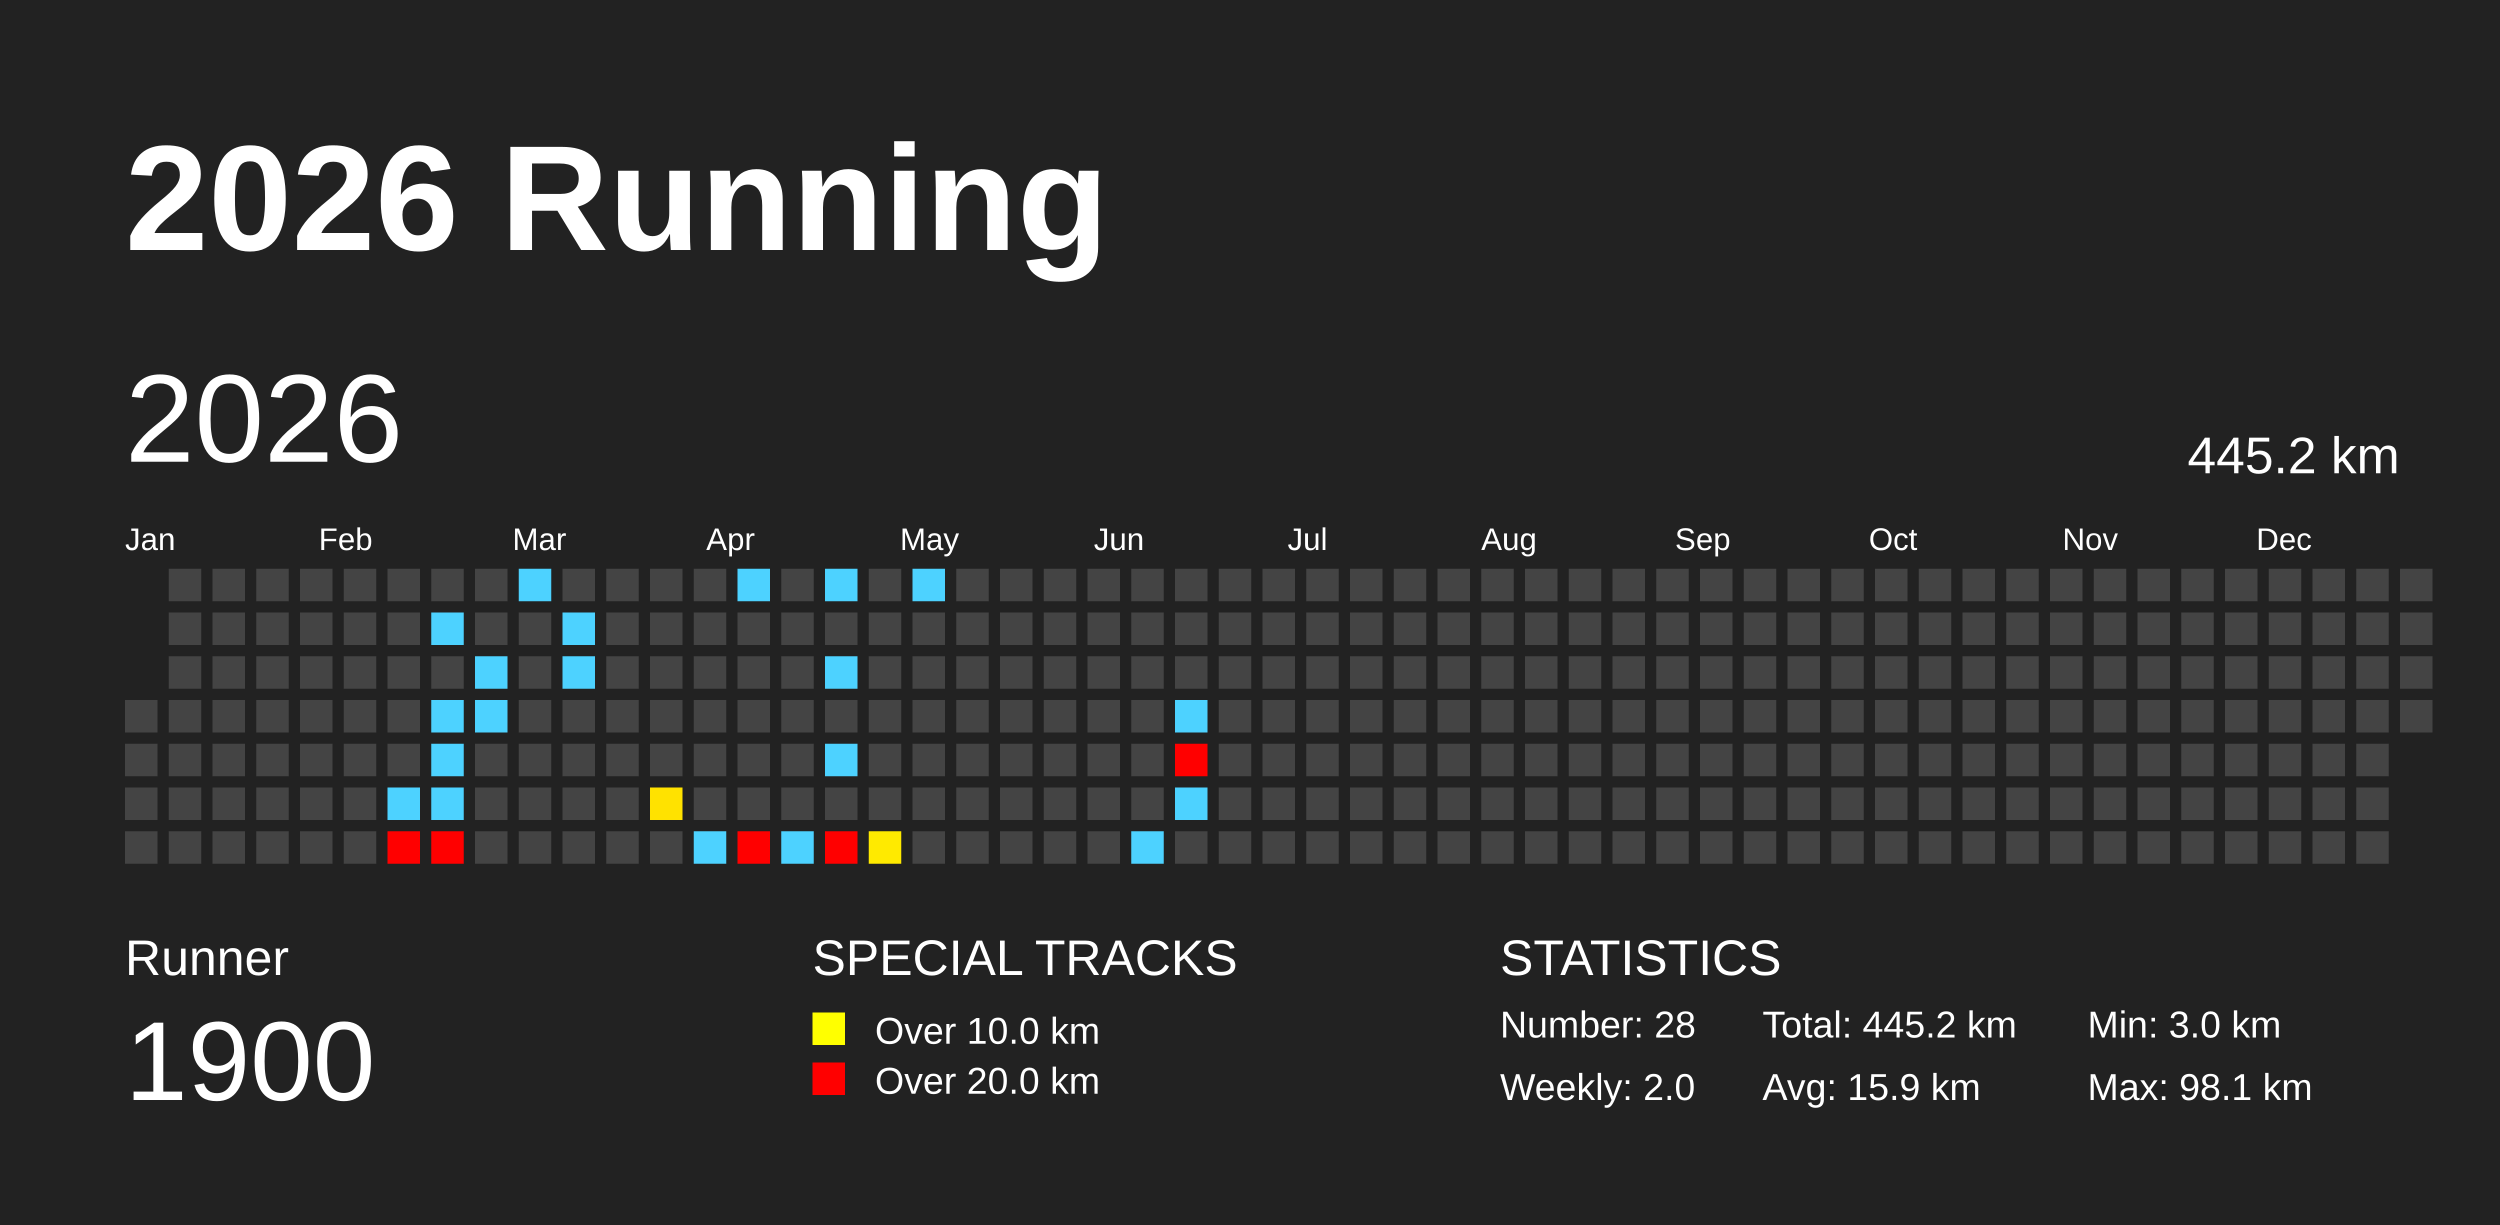
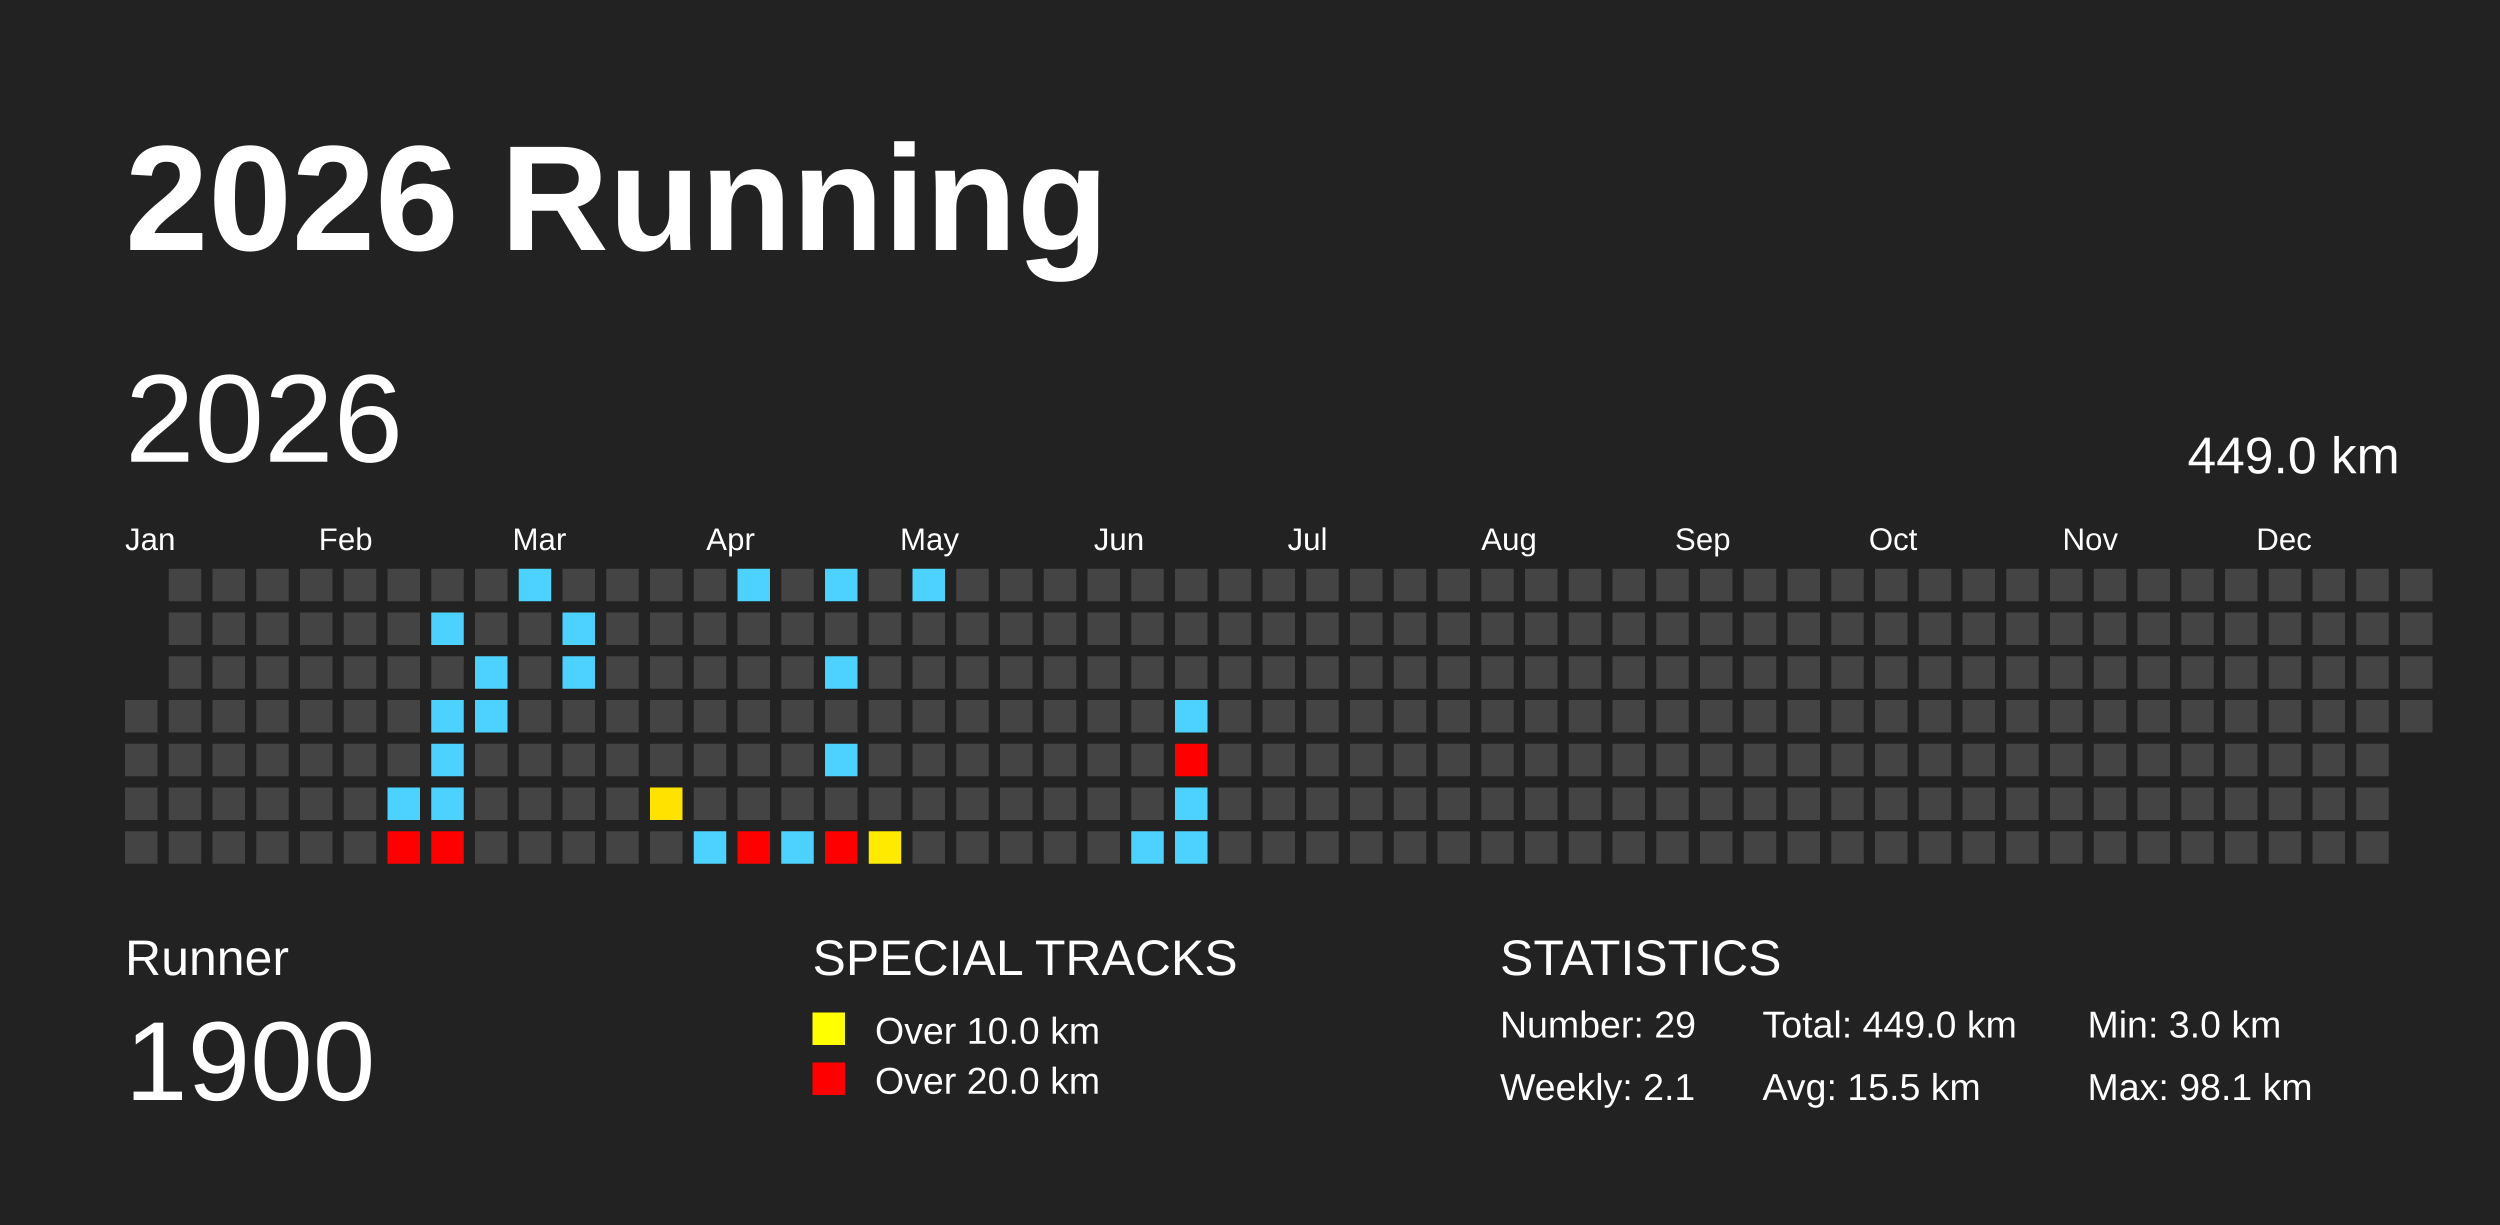
<svg xmlns="http://www.w3.org/2000/svg" baseProfile="full" height="98mm" version="1.1" viewBox="0,0,200,98" width="200mm">
  <defs />
  <rect fill="#222222" height="98" width="200" x="0" y="0" />
  <text fill="#FFFFFF" style="font-size:12px; font-family:Arial; font-weight:bold;" x="10" y="20">2026 Running</text>
  <text fill="#FFFFFF" style="font-size:4px; font-family:Arial" x="10" y="78">Runner</text>
  <text fill="#FFFFFF" style="font-size:9px; font-family:Arial" x="10" y="88">1900</text>
  <text fill="#FFFFFF" style="font-size:4px; font-family:Arial" x="65" y="78">SPECIAL TRACKS</text>
  <rect fill="yellow" height="2.6" width="2.6" x="65" y="81" />
  <text fill="#FFFFFF" style="font-size:3px; font-family:Arial" x="70" y="83.5">Over 10.0 km</text>
  <rect fill="red" height="2.6" width="2.6" x="65" y="85" />
  <text fill="#FFFFFF" style="font-size:3px; font-family:Arial" x="70" y="87.5">Over 20.0 km</text>
  <text fill="#FFFFFF" style="font-size:4px; font-family:Arial" x="120" y="78">STATISTICS</text>
-   <text fill="#FFFFFF" style="font-size:3px; font-family:Arial" x="120" y="83">Number: 28</text>
-   <text fill="#FFFFFF" style="font-size:3px; font-family:Arial" x="120" y="88">Weekly: 2.0</text>
-   <text fill="#FFFFFF" style="font-size:3px; font-family:Arial" x="141" y="83">Total: 445.2 km</text>
-   <text fill="#FFFFFF" style="font-size:3px; font-family:Arial" x="141" y="88">Avg: 15.9 km</text>
+   <text fill="#FFFFFF" style="font-size:3px; font-family:Arial" x="120" y="83">Number: 29</text>
+   <text fill="#FFFFFF" style="font-size:3px; font-family:Arial" x="120" y="88">Weekly: 2.1</text>
+   <text fill="#FFFFFF" style="font-size:3px; font-family:Arial" x="141" y="83">Total: 449.0 km</text>
+   <text fill="#FFFFFF" style="font-size:3px; font-family:Arial" x="141" y="88">Avg: 15.5 km</text>
  <text fill="#FFFFFF" style="font-size:3px; font-family:Arial" x="167" y="83">Min: 3.0 km</text>
  <text fill="#FFFFFF" style="font-size:3px; font-family:Arial" x="167" y="88">Max: 98.1 km</text>
  <text dominant-baseline="hanging" fill="#FFFFFF" style="font-size:10.0px; font-family:Arial;" x="10" y="30">2026</text>
-   <text dominant-baseline="hanging" fill="#FFFFFF" style="font-size:4.125px; font-family:Arial;" x="175" y="35">445.2 km</text>
+   <text dominant-baseline="hanging" fill="#FFFFFF" style="font-size:4.125px; font-family:Arial;" x="175" y="35">449.0 km</text>
  <text fill="#FFFFFF" style="font-size:2.5px; font-family:Arial" x="10.0" y="44">Jan</text>
  <text fill="#FFFFFF" style="font-size:2.5px; font-family:Arial" x="25.5" y="44">Feb</text>
  <text fill="#FFFFFF" style="font-size:2.5px; font-family:Arial" x="41.0" y="44">Mar</text>
  <text fill="#FFFFFF" style="font-size:2.5px; font-family:Arial" x="56.5" y="44">Apr</text>
  <text fill="#FFFFFF" style="font-size:2.5px; font-family:Arial" x="72.0" y="44">May</text>
  <text fill="#FFFFFF" style="font-size:2.5px; font-family:Arial" x="87.5" y="44">Jun</text>
  <text fill="#FFFFFF" style="font-size:2.5px; font-family:Arial" x="103.0" y="44">Jul</text>
  <text fill="#FFFFFF" style="font-size:2.5px; font-family:Arial" x="118.5" y="44">Aug</text>
  <text fill="#FFFFFF" style="font-size:2.5px; font-family:Arial" x="134.0" y="44">Sep</text>
  <text fill="#FFFFFF" style="font-size:2.5px; font-family:Arial" x="149.5" y="44">Oct</text>
  <text fill="#FFFFFF" style="font-size:2.5px; font-family:Arial" x="165.0" y="44">Nov</text>
  <text fill="#FFFFFF" style="font-size:2.5px; font-family:Arial" x="180.5" y="44">Dec</text>
  <rect fill="#444444" height="2.6" width="2.6" x="10.0" y="56.0" />
  <rect fill="#444444" height="2.6" width="2.6" x="10.0" y="59.5" />
  <rect fill="#444444" height="2.6" width="2.6" x="10.0" y="63.0" />
  <rect fill="#444444" height="2.6" width="2.6" x="10.0" y="66.5" />
  <rect fill="#444444" height="2.6" width="2.6" x="13.5" y="45.5" />
  <rect fill="#444444" height="2.6" width="2.6" x="13.5" y="49.0" />
  <rect fill="#444444" height="2.6" width="2.6" x="13.5" y="52.5" />
  <rect fill="#444444" height="2.6" width="2.6" x="13.5" y="56.0" />
  <rect fill="#444444" height="2.6" width="2.6" x="13.5" y="59.5" />
  <rect fill="#444444" height="2.6" width="2.6" x="13.5" y="63.0" />
  <rect fill="#444444" height="2.6" width="2.6" x="13.5" y="66.5" />
  <rect fill="#444444" height="2.6" width="2.6" x="17.0" y="45.5" />
  <rect fill="#444444" height="2.6" width="2.6" x="17.0" y="49.0" />
  <rect fill="#444444" height="2.6" width="2.6" x="17.0" y="52.5" />
  <rect fill="#444444" height="2.6" width="2.6" x="17.0" y="56.0" />
  <rect fill="#444444" height="2.6" width="2.6" x="17.0" y="59.5" />
  <rect fill="#444444" height="2.6" width="2.6" x="17.0" y="63.0" />
  <rect fill="#444444" height="2.6" width="2.6" x="17.0" y="66.5" />
  <rect fill="#444444" height="2.6" width="2.6" x="20.5" y="45.5" />
  <rect fill="#444444" height="2.6" width="2.6" x="20.5" y="49.0" />
  <rect fill="#444444" height="2.6" width="2.6" x="20.5" y="52.5" />
  <rect fill="#444444" height="2.6" width="2.6" x="20.5" y="56.0" />
  <rect fill="#444444" height="2.6" width="2.6" x="20.5" y="59.5" />
  <rect fill="#444444" height="2.6" width="2.6" x="20.5" y="63.0" />
  <rect fill="#444444" height="2.6" width="2.6" x="20.5" y="66.5" />
  <rect fill="#444444" height="2.6" width="2.6" x="24.0" y="45.5" />
  <rect fill="#444444" height="2.6" width="2.6" x="24.0" y="49.0" />
  <rect fill="#444444" height="2.6" width="2.6" x="24.0" y="52.5" />
  <rect fill="#444444" height="2.6" width="2.6" x="24.0" y="56.0" />
  <rect fill="#444444" height="2.6" width="2.6" x="24.0" y="59.5" />
  <rect fill="#444444" height="2.6" width="2.6" x="24.0" y="63.0" />
  <rect fill="#444444" height="2.6" width="2.6" x="24.0" y="66.5" />
  <rect fill="#444444" height="2.6" width="2.6" x="27.5" y="45.5" />
  <rect fill="#444444" height="2.6" width="2.6" x="27.5" y="49.0" />
  <rect fill="#444444" height="2.6" width="2.6" x="27.5" y="52.5" />
  <rect fill="#444444" height="2.6" width="2.6" x="27.5" y="56.0" />
  <rect fill="#444444" height="2.6" width="2.6" x="27.5" y="59.5" />
  <rect fill="#444444" height="2.6" width="2.6" x="27.5" y="63.0" />
  <rect fill="#444444" height="2.6" width="2.6" x="27.5" y="66.5" />
  <rect fill="#444444" height="2.6" width="2.6" x="31.0" y="45.5" />
  <rect fill="#444444" height="2.6" width="2.6" x="31.0" y="49.0" />
  <rect fill="#444444" height="2.6" width="2.6" x="31.0" y="52.5" />
  <rect fill="#444444" height="2.6" width="2.6" x="31.0" y="56.0" />
  <rect fill="#444444" height="2.6" width="2.6" x="31.0" y="59.5" />
  <rect fill="#4dd2ff" height="2.6" width="2.6" x="31.0" y="63.0" />
  <rect fill="red" height="2.6" width="2.6" x="31.0" y="66.5" />
  <rect fill="#444444" height="2.6" width="2.6" x="34.5" y="45.5" />
  <rect fill="#4dd2ff" height="2.6" width="2.6" x="34.5" y="49.0" />
  <rect fill="#444444" height="2.6" width="2.6" x="34.5" y="52.5" />
  <rect fill="#4dd2ff" height="2.6" width="2.6" x="34.5" y="56.0" />
  <rect fill="#4dd2ff" height="2.6" width="2.6" x="34.5" y="59.5" />
  <rect fill="#4dd2ff" height="2.6" width="2.6" x="34.5" y="63.0" />
  <rect fill="red" height="2.6" width="2.6" x="34.5" y="66.5" />
  <rect fill="#444444" height="2.6" width="2.6" x="38.0" y="45.5" />
  <rect fill="#444444" height="2.6" width="2.6" x="38.0" y="49.0" />
  <rect fill="#4dd2ff" height="2.6" width="2.6" x="38.0" y="52.5" />
  <rect fill="#4dd2ff" height="2.6" width="2.6" x="38.0" y="56.0" />
  <rect fill="#444444" height="2.6" width="2.6" x="38.0" y="59.5" />
  <rect fill="#444444" height="2.6" width="2.6" x="38.0" y="63.0" />
  <rect fill="#444444" height="2.6" width="2.6" x="38.0" y="66.5" />
  <rect fill="#4dd2ff" height="2.6" width="2.6" x="41.5" y="45.5" />
  <rect fill="#444444" height="2.6" width="2.6" x="41.5" y="49.0" />
  <rect fill="#444444" height="2.6" width="2.6" x="41.5" y="52.5" />
  <rect fill="#444444" height="2.6" width="2.6" x="41.5" y="56.0" />
  <rect fill="#444444" height="2.6" width="2.6" x="41.5" y="59.5" />
  <rect fill="#444444" height="2.6" width="2.6" x="41.5" y="63.0" />
  <rect fill="#444444" height="2.6" width="2.6" x="41.5" y="66.5" />
  <rect fill="#444444" height="2.6" width="2.6" x="45.0" y="45.5" />
  <rect fill="#4dd2ff" height="2.6" width="2.6" x="45.0" y="49.0" />
  <rect fill="#4dd2ff" height="2.6" width="2.6" x="45.0" y="52.5" />
  <rect fill="#444444" height="2.6" width="2.6" x="45.0" y="56.0" />
  <rect fill="#444444" height="2.6" width="2.6" x="45.0" y="59.5" />
  <rect fill="#444444" height="2.6" width="2.6" x="45.0" y="63.0" />
  <rect fill="#444444" height="2.6" width="2.6" x="45.0" y="66.5" />
  <rect fill="#444444" height="2.6" width="2.6" x="48.5" y="45.5" />
  <rect fill="#444444" height="2.6" width="2.6" x="48.5" y="49.0" />
  <rect fill="#444444" height="2.6" width="2.6" x="48.5" y="52.5" />
  <rect fill="#444444" height="2.6" width="2.6" x="48.5" y="56.0" />
  <rect fill="#444444" height="2.6" width="2.6" x="48.5" y="59.5" />
  <rect fill="#444444" height="2.6" width="2.6" x="48.5" y="63.0" />
  <rect fill="#444444" height="2.6" width="2.6" x="48.5" y="66.5" />
  <rect fill="#444444" height="2.6" width="2.6" x="52.0" y="45.5" />
  <rect fill="#444444" height="2.6" width="2.6" x="52.0" y="49.0" />
  <rect fill="#444444" height="2.6" width="2.6" x="52.0" y="52.5" />
  <rect fill="#444444" height="2.6" width="2.6" x="52.0" y="56.0" />
  <rect fill="#444444" height="2.6" width="2.6" x="52.0" y="59.5" />
  <rect fill="#ffe200" height="2.6" width="2.6" x="52.0" y="63.0" />
  <rect fill="#444444" height="2.6" width="2.6" x="52.0" y="66.5" />
  <rect fill="#444444" height="2.6" width="2.6" x="55.5" y="45.5" />
  <rect fill="#444444" height="2.6" width="2.6" x="55.5" y="49.0" />
  <rect fill="#444444" height="2.6" width="2.6" x="55.5" y="52.5" />
  <rect fill="#444444" height="2.6" width="2.6" x="55.5" y="56.0" />
  <rect fill="#444444" height="2.6" width="2.6" x="55.5" y="59.5" />
  <rect fill="#444444" height="2.6" width="2.6" x="55.5" y="63.0" />
  <rect fill="#4dd2ff" height="2.6" width="2.6" x="55.5" y="66.5" />
  <rect fill="#4dd2ff" height="2.6" width="2.6" x="59.0" y="45.5" />
  <rect fill="#444444" height="2.6" width="2.6" x="59.0" y="49.0" />
  <rect fill="#444444" height="2.6" width="2.6" x="59.0" y="52.5" />
  <rect fill="#444444" height="2.6" width="2.6" x="59.0" y="56.0" />
  <rect fill="#444444" height="2.6" width="2.6" x="59.0" y="59.5" />
  <rect fill="#444444" height="2.6" width="2.6" x="59.0" y="63.0" />
  <rect fill="red" height="2.6" width="2.6" x="59.0" y="66.5" />
  <rect fill="#444444" height="2.6" width="2.6" x="62.5" y="45.5" />
  <rect fill="#444444" height="2.6" width="2.6" x="62.5" y="49.0" />
  <rect fill="#444444" height="2.6" width="2.6" x="62.5" y="52.5" />
  <rect fill="#444444" height="2.6" width="2.6" x="62.5" y="56.0" />
  <rect fill="#444444" height="2.6" width="2.6" x="62.5" y="59.5" />
  <rect fill="#444444" height="2.6" width="2.6" x="62.5" y="63.0" />
  <rect fill="#4dd2ff" height="2.6" width="2.6" x="62.5" y="66.5" />
  <rect fill="#4dd2ff" height="2.6" width="2.6" x="66.0" y="45.5" />
  <rect fill="#444444" height="2.6" width="2.6" x="66.0" y="49.0" />
  <rect fill="#4dd2ff" height="2.6" width="2.6" x="66.0" y="52.5" />
  <rect fill="#444444" height="2.6" width="2.6" x="66.0" y="56.0" />
  <rect fill="#4dd2ff" height="2.6" width="2.6" x="66.0" y="59.5" />
  <rect fill="#444444" height="2.6" width="2.6" x="66.0" y="63.0" />
  <rect fill="red" height="2.6" width="2.6" x="66.0" y="66.5" />
  <rect fill="#444444" height="2.6" width="2.6" x="69.5" y="45.5" />
  <rect fill="#444444" height="2.6" width="2.6" x="69.5" y="49.0" />
  <rect fill="#444444" height="2.6" width="2.6" x="69.5" y="52.5" />
  <rect fill="#444444" height="2.6" width="2.6" x="69.5" y="56.0" />
  <rect fill="#444444" height="2.6" width="2.6" x="69.5" y="59.5" />
  <rect fill="#444444" height="2.6" width="2.6" x="69.5" y="63.0" />
  <rect fill="#ffea00" height="2.6" width="2.6" x="69.5" y="66.5" />
  <rect fill="#4dd2ff" height="2.6" width="2.6" x="73.0" y="45.5" />
  <rect fill="#444444" height="2.6" width="2.6" x="73.0" y="49.0" />
  <rect fill="#444444" height="2.6" width="2.6" x="73.0" y="52.5" />
  <rect fill="#444444" height="2.6" width="2.6" x="73.0" y="56.0" />
  <rect fill="#444444" height="2.6" width="2.6" x="73.0" y="59.5" />
  <rect fill="#444444" height="2.6" width="2.6" x="73.0" y="63.0" />
  <rect fill="#444444" height="2.6" width="2.6" x="73.0" y="66.5" />
  <rect fill="#444444" height="2.6" width="2.6" x="76.5" y="45.5" />
  <rect fill="#444444" height="2.6" width="2.6" x="76.5" y="49.0" />
  <rect fill="#444444" height="2.6" width="2.6" x="76.5" y="52.5" />
  <rect fill="#444444" height="2.6" width="2.6" x="76.5" y="56.0" />
  <rect fill="#444444" height="2.6" width="2.6" x="76.5" y="59.5" />
  <rect fill="#444444" height="2.6" width="2.6" x="76.5" y="63.0" />
  <rect fill="#444444" height="2.6" width="2.6" x="76.5" y="66.5" />
  <rect fill="#444444" height="2.6" width="2.6" x="80.0" y="45.5" />
  <rect fill="#444444" height="2.6" width="2.6" x="80.0" y="49.0" />
  <rect fill="#444444" height="2.6" width="2.6" x="80.0" y="52.5" />
  <rect fill="#444444" height="2.6" width="2.6" x="80.0" y="56.0" />
  <rect fill="#444444" height="2.6" width="2.6" x="80.0" y="59.5" />
  <rect fill="#444444" height="2.6" width="2.6" x="80.0" y="63.0" />
  <rect fill="#444444" height="2.6" width="2.6" x="80.0" y="66.5" />
  <rect fill="#444444" height="2.6" width="2.6" x="83.5" y="45.5" />
  <rect fill="#444444" height="2.6" width="2.6" x="83.5" y="49.0" />
  <rect fill="#444444" height="2.6" width="2.6" x="83.5" y="52.5" />
  <rect fill="#444444" height="2.6" width="2.6" x="83.5" y="56.0" />
  <rect fill="#444444" height="2.6" width="2.6" x="83.5" y="59.5" />
  <rect fill="#444444" height="2.6" width="2.6" x="83.5" y="63.0" />
  <rect fill="#444444" height="2.6" width="2.6" x="83.5" y="66.5" />
  <rect fill="#444444" height="2.6" width="2.6" x="87.0" y="45.5" />
  <rect fill="#444444" height="2.6" width="2.6" x="87.0" y="49.0" />
  <rect fill="#444444" height="2.6" width="2.6" x="87.0" y="52.5" />
  <rect fill="#444444" height="2.6" width="2.6" x="87.0" y="56.0" />
  <rect fill="#444444" height="2.6" width="2.6" x="87.0" y="59.5" />
  <rect fill="#444444" height="2.6" width="2.6" x="87.0" y="63.0" />
  <rect fill="#444444" height="2.6" width="2.6" x="87.0" y="66.5" />
  <rect fill="#444444" height="2.6" width="2.6" x="90.5" y="45.5" />
  <rect fill="#444444" height="2.6" width="2.6" x="90.5" y="49.0" />
  <rect fill="#444444" height="2.6" width="2.6" x="90.5" y="52.5" />
  <rect fill="#444444" height="2.6" width="2.6" x="90.5" y="56.0" />
  <rect fill="#444444" height="2.6" width="2.6" x="90.5" y="59.5" />
  <rect fill="#444444" height="2.6" width="2.6" x="90.5" y="63.0" />
  <rect fill="#4dd2ff" height="2.6" width="2.6" x="90.5" y="66.5" />
  <rect fill="#444444" height="2.6" width="2.6" x="94.0" y="45.5" />
  <rect fill="#444444" height="2.6" width="2.6" x="94.0" y="49.0" />
  <rect fill="#444444" height="2.6" width="2.6" x="94.0" y="52.5" />
  <rect fill="#4dd2ff" height="2.6" width="2.6" x="94.0" y="56.0" />
  <rect fill="red" height="2.6" width="2.6" x="94.0" y="59.5" />
  <rect fill="#4dd2ff" height="2.6" width="2.6" x="94.0" y="63.0" />
-   <rect fill="#444444" height="2.6" width="2.6" x="94.0" y="66.5" />
+   <rect fill="#4dd2ff" height="2.6" width="2.6" x="94.0" y="66.5" />
  <rect fill="#444444" height="2.6" width="2.6" x="97.5" y="45.5" />
  <rect fill="#444444" height="2.6" width="2.6" x="97.5" y="49.0" />
  <rect fill="#444444" height="2.6" width="2.6" x="97.5" y="52.5" />
  <rect fill="#444444" height="2.6" width="2.6" x="97.5" y="56.0" />
  <rect fill="#444444" height="2.6" width="2.6" x="97.5" y="59.5" />
  <rect fill="#444444" height="2.6" width="2.6" x="97.5" y="63.0" />
  <rect fill="#444444" height="2.6" width="2.6" x="97.5" y="66.5" />
  <rect fill="#444444" height="2.6" width="2.6" x="101.0" y="45.5" />
  <rect fill="#444444" height="2.6" width="2.6" x="101.0" y="49.0" />
  <rect fill="#444444" height="2.6" width="2.6" x="101.0" y="52.5" />
  <rect fill="#444444" height="2.6" width="2.6" x="101.0" y="56.0" />
  <rect fill="#444444" height="2.6" width="2.6" x="101.0" y="59.5" />
  <rect fill="#444444" height="2.6" width="2.6" x="101.0" y="63.0" />
  <rect fill="#444444" height="2.6" width="2.6" x="101.0" y="66.5" />
  <rect fill="#444444" height="2.6" width="2.6" x="104.5" y="45.5" />
  <rect fill="#444444" height="2.6" width="2.6" x="104.5" y="49.0" />
  <rect fill="#444444" height="2.6" width="2.6" x="104.5" y="52.5" />
  <rect fill="#444444" height="2.6" width="2.6" x="104.5" y="56.0" />
  <rect fill="#444444" height="2.6" width="2.6" x="104.5" y="59.5" />
  <rect fill="#444444" height="2.6" width="2.6" x="104.5" y="63.0" />
  <rect fill="#444444" height="2.6" width="2.6" x="104.5" y="66.5" />
  <rect fill="#444444" height="2.6" width="2.6" x="108.0" y="45.5" />
  <rect fill="#444444" height="2.6" width="2.6" x="108.0" y="49.0" />
  <rect fill="#444444" height="2.6" width="2.6" x="108.0" y="52.5" />
  <rect fill="#444444" height="2.6" width="2.6" x="108.0" y="56.0" />
  <rect fill="#444444" height="2.6" width="2.6" x="108.0" y="59.5" />
  <rect fill="#444444" height="2.6" width="2.6" x="108.0" y="63.0" />
  <rect fill="#444444" height="2.6" width="2.6" x="108.0" y="66.5" />
  <rect fill="#444444" height="2.6" width="2.6" x="111.5" y="45.5" />
  <rect fill="#444444" height="2.6" width="2.6" x="111.5" y="49.0" />
  <rect fill="#444444" height="2.6" width="2.6" x="111.5" y="52.5" />
  <rect fill="#444444" height="2.6" width="2.6" x="111.5" y="56.0" />
  <rect fill="#444444" height="2.6" width="2.6" x="111.5" y="59.5" />
  <rect fill="#444444" height="2.6" width="2.6" x="111.5" y="63.0" />
  <rect fill="#444444" height="2.6" width="2.6" x="111.5" y="66.5" />
  <rect fill="#444444" height="2.6" width="2.6" x="115.0" y="45.5" />
  <rect fill="#444444" height="2.6" width="2.6" x="115.0" y="49.0" />
  <rect fill="#444444" height="2.6" width="2.6" x="115.0" y="52.5" />
  <rect fill="#444444" height="2.6" width="2.6" x="115.0" y="56.0" />
  <rect fill="#444444" height="2.6" width="2.6" x="115.0" y="59.5" />
  <rect fill="#444444" height="2.6" width="2.6" x="115.0" y="63.0" />
  <rect fill="#444444" height="2.6" width="2.6" x="115.0" y="66.5" />
  <rect fill="#444444" height="2.6" width="2.6" x="118.5" y="45.5" />
  <rect fill="#444444" height="2.6" width="2.6" x="118.5" y="49.0" />
  <rect fill="#444444" height="2.6" width="2.6" x="118.5" y="52.5" />
  <rect fill="#444444" height="2.6" width="2.6" x="118.5" y="56.0" />
  <rect fill="#444444" height="2.6" width="2.6" x="118.5" y="59.5" />
  <rect fill="#444444" height="2.6" width="2.6" x="118.5" y="63.0" />
  <rect fill="#444444" height="2.6" width="2.6" x="118.5" y="66.5" />
  <rect fill="#444444" height="2.6" width="2.6" x="122.0" y="45.5" />
  <rect fill="#444444" height="2.6" width="2.6" x="122.0" y="49.0" />
  <rect fill="#444444" height="2.6" width="2.6" x="122.0" y="52.5" />
  <rect fill="#444444" height="2.6" width="2.6" x="122.0" y="56.0" />
  <rect fill="#444444" height="2.6" width="2.6" x="122.0" y="59.5" />
  <rect fill="#444444" height="2.6" width="2.6" x="122.0" y="63.0" />
  <rect fill="#444444" height="2.6" width="2.6" x="122.0" y="66.5" />
  <rect fill="#444444" height="2.6" width="2.6" x="125.5" y="45.5" />
  <rect fill="#444444" height="2.6" width="2.6" x="125.5" y="49.0" />
  <rect fill="#444444" height="2.6" width="2.6" x="125.5" y="52.5" />
  <rect fill="#444444" height="2.6" width="2.6" x="125.5" y="56.0" />
  <rect fill="#444444" height="2.6" width="2.6" x="125.5" y="59.5" />
  <rect fill="#444444" height="2.6" width="2.6" x="125.5" y="63.0" />
  <rect fill="#444444" height="2.6" width="2.6" x="125.5" y="66.5" />
  <rect fill="#444444" height="2.6" width="2.6" x="129.0" y="45.5" />
  <rect fill="#444444" height="2.6" width="2.6" x="129.0" y="49.0" />
  <rect fill="#444444" height="2.6" width="2.6" x="129.0" y="52.5" />
  <rect fill="#444444" height="2.6" width="2.6" x="129.0" y="56.0" />
  <rect fill="#444444" height="2.6" width="2.6" x="129.0" y="59.5" />
  <rect fill="#444444" height="2.6" width="2.6" x="129.0" y="63.0" />
  <rect fill="#444444" height="2.6" width="2.6" x="129.0" y="66.5" />
  <rect fill="#444444" height="2.6" width="2.6" x="132.5" y="45.5" />
  <rect fill="#444444" height="2.6" width="2.6" x="132.5" y="49.0" />
  <rect fill="#444444" height="2.6" width="2.6" x="132.5" y="52.5" />
  <rect fill="#444444" height="2.6" width="2.6" x="132.5" y="56.0" />
  <rect fill="#444444" height="2.6" width="2.6" x="132.5" y="59.5" />
  <rect fill="#444444" height="2.6" width="2.6" x="132.5" y="63.0" />
  <rect fill="#444444" height="2.6" width="2.6" x="132.5" y="66.5" />
  <rect fill="#444444" height="2.6" width="2.6" x="136.0" y="45.5" />
  <rect fill="#444444" height="2.6" width="2.6" x="136.0" y="49.0" />
  <rect fill="#444444" height="2.6" width="2.6" x="136.0" y="52.5" />
  <rect fill="#444444" height="2.6" width="2.6" x="136.0" y="56.0" />
  <rect fill="#444444" height="2.6" width="2.6" x="136.0" y="59.5" />
  <rect fill="#444444" height="2.6" width="2.6" x="136.0" y="63.0" />
  <rect fill="#444444" height="2.6" width="2.6" x="136.0" y="66.5" />
  <rect fill="#444444" height="2.6" width="2.6" x="139.5" y="45.5" />
  <rect fill="#444444" height="2.6" width="2.6" x="139.5" y="49.0" />
  <rect fill="#444444" height="2.6" width="2.6" x="139.5" y="52.5" />
  <rect fill="#444444" height="2.6" width="2.6" x="139.5" y="56.0" />
  <rect fill="#444444" height="2.6" width="2.6" x="139.5" y="59.5" />
  <rect fill="#444444" height="2.6" width="2.6" x="139.5" y="63.0" />
  <rect fill="#444444" height="2.6" width="2.6" x="139.5" y="66.5" />
  <rect fill="#444444" height="2.6" width="2.6" x="143.0" y="45.5" />
  <rect fill="#444444" height="2.6" width="2.6" x="143.0" y="49.0" />
  <rect fill="#444444" height="2.6" width="2.6" x="143.0" y="52.5" />
  <rect fill="#444444" height="2.6" width="2.6" x="143.0" y="56.0" />
  <rect fill="#444444" height="2.6" width="2.6" x="143.0" y="59.5" />
  <rect fill="#444444" height="2.6" width="2.6" x="143.0" y="63.0" />
  <rect fill="#444444" height="2.6" width="2.6" x="143.0" y="66.5" />
  <rect fill="#444444" height="2.6" width="2.6" x="146.5" y="45.5" />
  <rect fill="#444444" height="2.6" width="2.6" x="146.5" y="49.0" />
  <rect fill="#444444" height="2.6" width="2.6" x="146.5" y="52.5" />
  <rect fill="#444444" height="2.6" width="2.6" x="146.5" y="56.0" />
  <rect fill="#444444" height="2.6" width="2.6" x="146.5" y="59.5" />
  <rect fill="#444444" height="2.6" width="2.6" x="146.5" y="63.0" />
  <rect fill="#444444" height="2.6" width="2.6" x="146.5" y="66.5" />
  <rect fill="#444444" height="2.6" width="2.6" x="150.0" y="45.5" />
  <rect fill="#444444" height="2.6" width="2.6" x="150.0" y="49.0" />
  <rect fill="#444444" height="2.6" width="2.6" x="150.0" y="52.5" />
  <rect fill="#444444" height="2.6" width="2.6" x="150.0" y="56.0" />
  <rect fill="#444444" height="2.6" width="2.6" x="150.0" y="59.5" />
  <rect fill="#444444" height="2.6" width="2.6" x="150.0" y="63.0" />
  <rect fill="#444444" height="2.6" width="2.6" x="150.0" y="66.5" />
  <rect fill="#444444" height="2.6" width="2.6" x="153.5" y="45.5" />
  <rect fill="#444444" height="2.6" width="2.6" x="153.5" y="49.0" />
  <rect fill="#444444" height="2.6" width="2.6" x="153.5" y="52.5" />
  <rect fill="#444444" height="2.6" width="2.6" x="153.5" y="56.0" />
  <rect fill="#444444" height="2.6" width="2.6" x="153.5" y="59.5" />
  <rect fill="#444444" height="2.6" width="2.6" x="153.5" y="63.0" />
  <rect fill="#444444" height="2.6" width="2.6" x="153.5" y="66.5" />
  <rect fill="#444444" height="2.6" width="2.6" x="157.0" y="45.5" />
  <rect fill="#444444" height="2.6" width="2.6" x="157.0" y="49.0" />
  <rect fill="#444444" height="2.6" width="2.6" x="157.0" y="52.5" />
  <rect fill="#444444" height="2.6" width="2.6" x="157.0" y="56.0" />
  <rect fill="#444444" height="2.6" width="2.6" x="157.0" y="59.5" />
  <rect fill="#444444" height="2.6" width="2.6" x="157.0" y="63.0" />
  <rect fill="#444444" height="2.6" width="2.6" x="157.0" y="66.5" />
  <rect fill="#444444" height="2.6" width="2.6" x="160.5" y="45.5" />
  <rect fill="#444444" height="2.6" width="2.6" x="160.5" y="49.0" />
  <rect fill="#444444" height="2.6" width="2.6" x="160.5" y="52.5" />
  <rect fill="#444444" height="2.6" width="2.6" x="160.5" y="56.0" />
  <rect fill="#444444" height="2.6" width="2.6" x="160.5" y="59.5" />
  <rect fill="#444444" height="2.6" width="2.6" x="160.5" y="63.0" />
  <rect fill="#444444" height="2.6" width="2.6" x="160.5" y="66.5" />
  <rect fill="#444444" height="2.6" width="2.6" x="164.0" y="45.5" />
  <rect fill="#444444" height="2.6" width="2.6" x="164.0" y="49.0" />
  <rect fill="#444444" height="2.6" width="2.6" x="164.0" y="52.5" />
  <rect fill="#444444" height="2.6" width="2.6" x="164.0" y="56.0" />
  <rect fill="#444444" height="2.6" width="2.6" x="164.0" y="59.5" />
  <rect fill="#444444" height="2.6" width="2.6" x="164.0" y="63.0" />
  <rect fill="#444444" height="2.6" width="2.6" x="164.0" y="66.5" />
  <rect fill="#444444" height="2.6" width="2.6" x="167.5" y="45.5" />
  <rect fill="#444444" height="2.6" width="2.6" x="167.5" y="49.0" />
  <rect fill="#444444" height="2.6" width="2.6" x="167.5" y="52.5" />
  <rect fill="#444444" height="2.6" width="2.6" x="167.5" y="56.0" />
  <rect fill="#444444" height="2.6" width="2.6" x="167.5" y="59.5" />
  <rect fill="#444444" height="2.6" width="2.6" x="167.5" y="63.0" />
  <rect fill="#444444" height="2.6" width="2.6" x="167.5" y="66.5" />
  <rect fill="#444444" height="2.6" width="2.6" x="171.0" y="45.5" />
  <rect fill="#444444" height="2.6" width="2.6" x="171.0" y="49.0" />
  <rect fill="#444444" height="2.6" width="2.6" x="171.0" y="52.5" />
  <rect fill="#444444" height="2.6" width="2.6" x="171.0" y="56.0" />
  <rect fill="#444444" height="2.6" width="2.6" x="171.0" y="59.5" />
  <rect fill="#444444" height="2.6" width="2.6" x="171.0" y="63.0" />
  <rect fill="#444444" height="2.6" width="2.6" x="171.0" y="66.5" />
  <rect fill="#444444" height="2.6" width="2.6" x="174.5" y="45.5" />
  <rect fill="#444444" height="2.6" width="2.6" x="174.5" y="49.0" />
  <rect fill="#444444" height="2.6" width="2.6" x="174.5" y="52.5" />
  <rect fill="#444444" height="2.6" width="2.6" x="174.5" y="56.0" />
  <rect fill="#444444" height="2.6" width="2.6" x="174.5" y="59.5" />
  <rect fill="#444444" height="2.6" width="2.6" x="174.5" y="63.0" />
  <rect fill="#444444" height="2.6" width="2.6" x="174.5" y="66.5" />
  <rect fill="#444444" height="2.6" width="2.6" x="178.0" y="45.5" />
  <rect fill="#444444" height="2.6" width="2.6" x="178.0" y="49.0" />
  <rect fill="#444444" height="2.6" width="2.6" x="178.0" y="52.5" />
  <rect fill="#444444" height="2.6" width="2.6" x="178.0" y="56.0" />
  <rect fill="#444444" height="2.6" width="2.6" x="178.0" y="59.5" />
  <rect fill="#444444" height="2.6" width="2.6" x="178.0" y="63.0" />
  <rect fill="#444444" height="2.6" width="2.6" x="178.0" y="66.5" />
  <rect fill="#444444" height="2.6" width="2.6" x="181.5" y="45.5" />
  <rect fill="#444444" height="2.6" width="2.6" x="181.5" y="49.0" />
  <rect fill="#444444" height="2.6" width="2.6" x="181.5" y="52.5" />
  <rect fill="#444444" height="2.6" width="2.6" x="181.5" y="56.0" />
  <rect fill="#444444" height="2.6" width="2.6" x="181.5" y="59.5" />
  <rect fill="#444444" height="2.6" width="2.6" x="181.5" y="63.0" />
  <rect fill="#444444" height="2.6" width="2.6" x="181.5" y="66.5" />
  <rect fill="#444444" height="2.6" width="2.6" x="185.0" y="45.5" />
  <rect fill="#444444" height="2.6" width="2.6" x="185.0" y="49.0" />
  <rect fill="#444444" height="2.6" width="2.6" x="185.0" y="52.5" />
  <rect fill="#444444" height="2.6" width="2.6" x="185.0" y="56.0" />
  <rect fill="#444444" height="2.6" width="2.6" x="185.0" y="59.5" />
  <rect fill="#444444" height="2.6" width="2.6" x="185.0" y="63.0" />
  <rect fill="#444444" height="2.6" width="2.6" x="185.0" y="66.5" />
  <rect fill="#444444" height="2.6" width="2.6" x="188.5" y="45.5" />
  <rect fill="#444444" height="2.6" width="2.6" x="188.5" y="49.0" />
  <rect fill="#444444" height="2.6" width="2.6" x="188.5" y="52.5" />
  <rect fill="#444444" height="2.6" width="2.6" x="188.5" y="56.0" />
  <rect fill="#444444" height="2.6" width="2.6" x="188.5" y="59.5" />
  <rect fill="#444444" height="2.6" width="2.6" x="188.5" y="63.0" />
  <rect fill="#444444" height="2.6" width="2.6" x="188.5" y="66.5" />
  <rect fill="#444444" height="2.6" width="2.6" x="192.0" y="45.5" />
  <rect fill="#444444" height="2.6" width="2.6" x="192.0" y="49.0" />
  <rect fill="#444444" height="2.6" width="2.6" x="192.0" y="52.5" />
  <rect fill="#444444" height="2.6" width="2.6" x="192.0" y="56.0" />
</svg>
